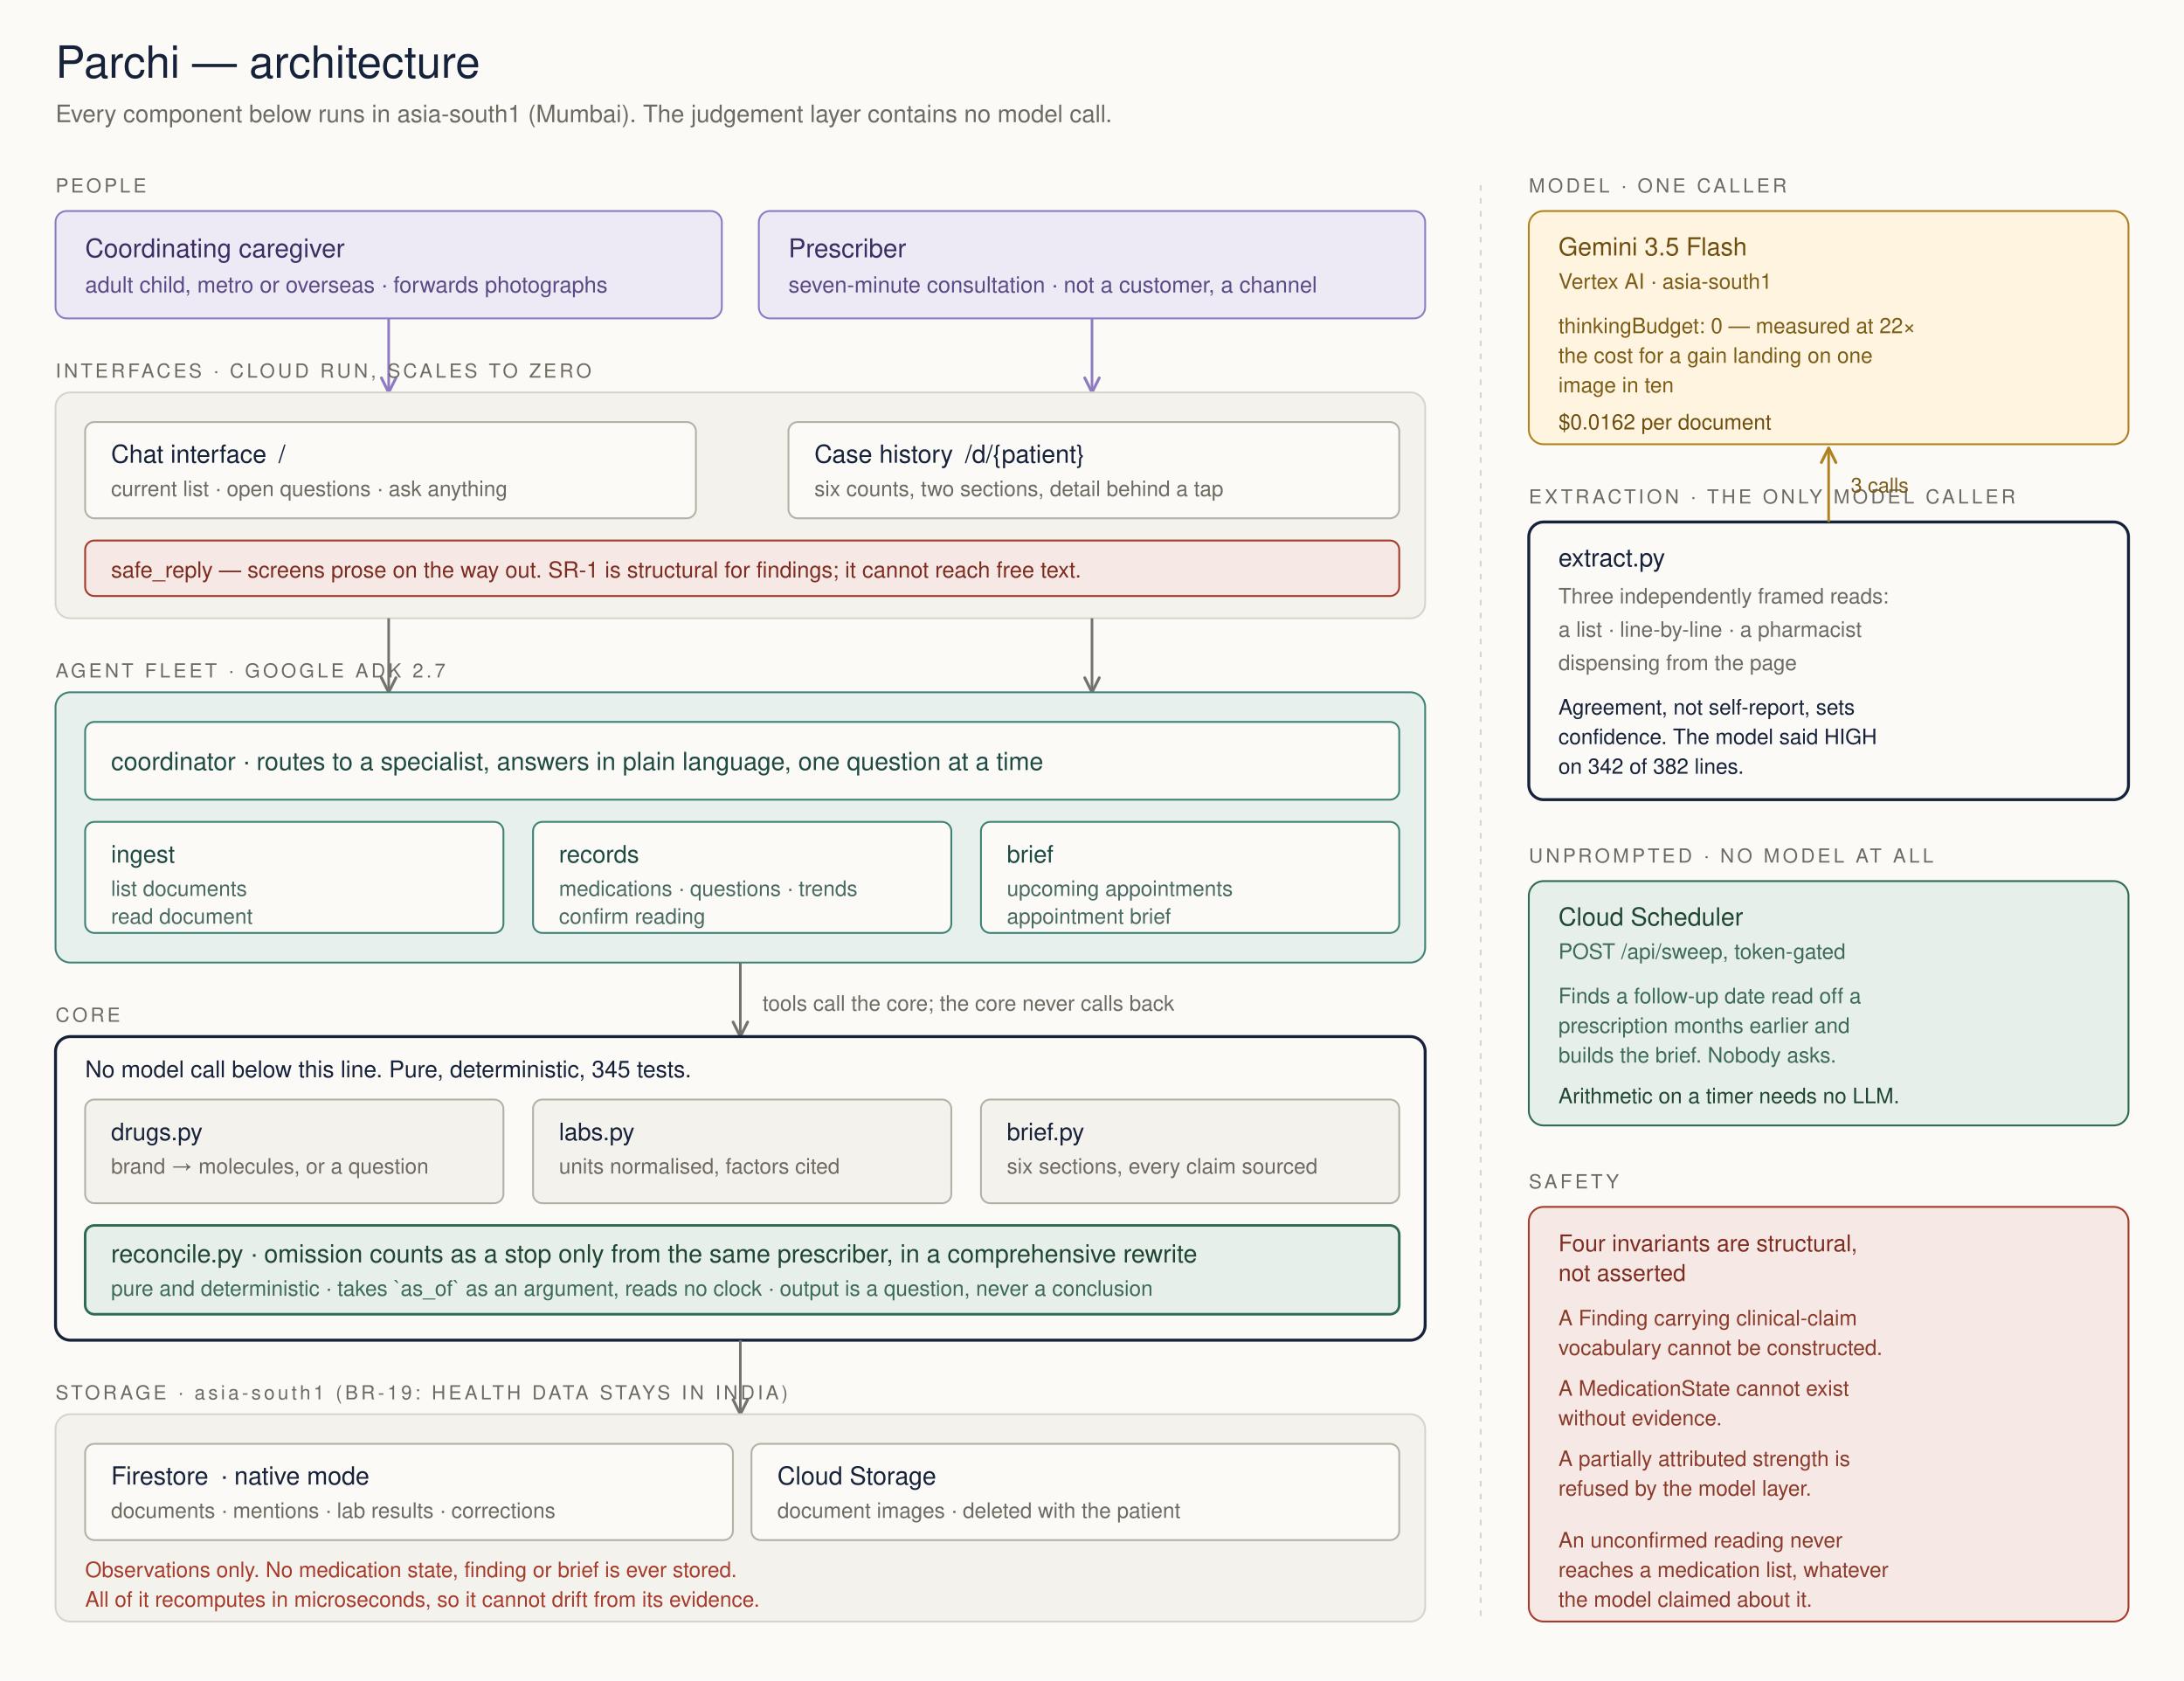
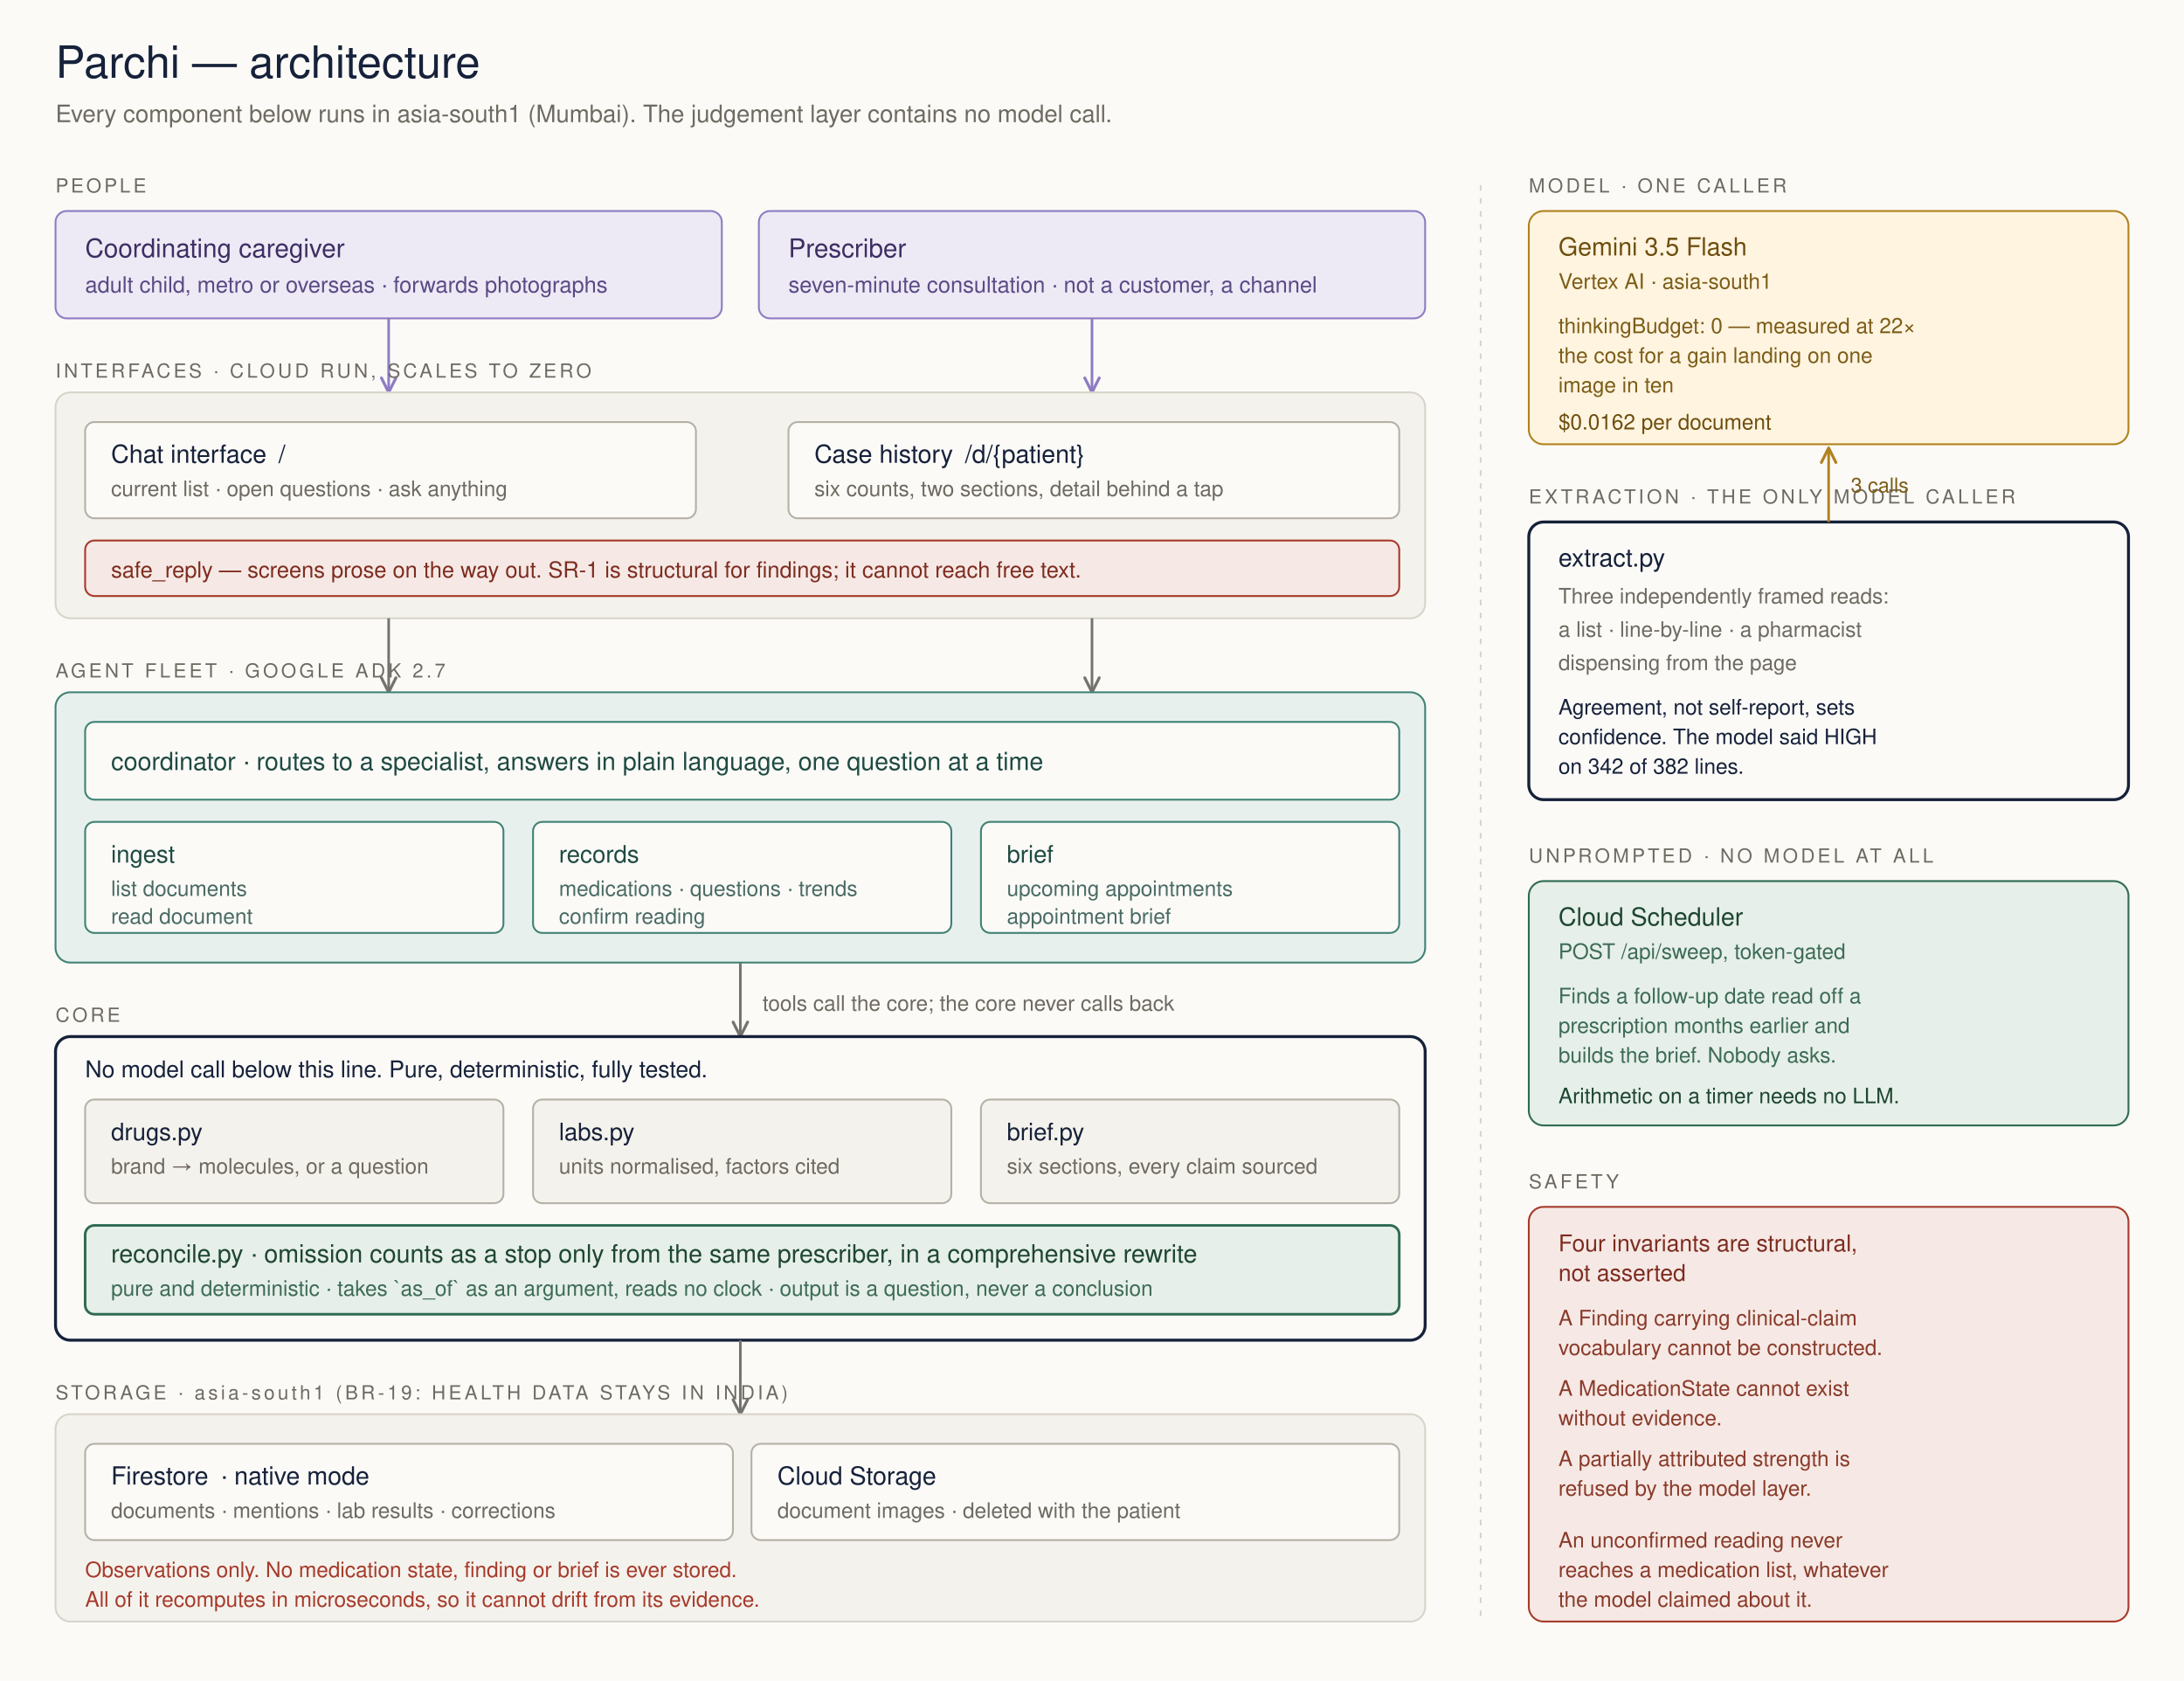
<svg xmlns="http://www.w3.org/2000/svg" width="1180" height="908" viewBox="0 0 1180 908" role="img" font-family="'Helvetica Neue',Helvetica,Arial,sans-serif">
  <defs>
    <marker id="a" viewBox="0 0 10 10" refX="9" refY="5" markerWidth="7" markerHeight="7" orient="auto-start-reverse">
      <path d="M1 1L9 5L1 9" fill="none" stroke="context-stroke" stroke-width="1.6" stroke-linecap="round" stroke-linejoin="round" />
    </marker>
  </defs>
  <rect width="1180" height="908" fill="#FBFAF7" />
  <text x="30" y="42" font-size="24" font-weight="500" fill="#16213A">Parchi — architecture</text>
  <text x="30" y="66" font-size="13" fill="#6E6A61">Every component below runs in asia-south1 (Mumbai). The judgement layer contains no model call.</text>
  <text x="30" y="104" font-size="10.5" letter-spacing="1.6" fill="#6E6A61">PEOPLE</text>
  <g>
    <rect x="30" y="114" width="360" height="58" rx="6" fill="#EDE9F5" stroke="#8E7CC3" stroke-width="1" />
    <text x="46" y="139" font-size="14" font-weight="500" fill="#3D2E63">Coordinating caregiver</text>
    <text x="46" y="158" font-size="12" fill="#5A4A85">adult child, metro or overseas · forwards photographs</text>
  </g>
  <g>
    <rect x="410" y="114" width="360" height="58" rx="6" fill="#EDE9F5" stroke="#8E7CC3" stroke-width="1" />
    <text x="426" y="139" font-size="14" font-weight="500" fill="#3D2E63">Prescriber</text>
    <text x="426" y="158" font-size="12" fill="#5A4A85">seven-minute consultation · not a customer, a channel</text>
  </g>
  <line x1="210" y1="172" x2="210" y2="212" stroke="#8E7CC3" stroke-width="1.4" marker-end="url(#a)" />
  <line x1="590" y1="172" x2="590" y2="212" stroke="#8E7CC3" stroke-width="1.4" marker-end="url(#a)" />
  <text x="30" y="204" font-size="10.5" letter-spacing="1.6" fill="#6E6A61">INTERFACES · CLOUD RUN, SCALES TO ZERO</text>
  <rect x="30" y="212" width="740" height="122" rx="8" fill="#F4F2EC" stroke="#D8D4CB" />
  <g>
    <rect x="46" y="228" width="330" height="52" rx="5" fill="#FBFAF7" stroke="#B6B1A6" />
    <text x="60" y="250" font-size="13.5" font-weight="500" fill="#16213A">Chat interface  /</text>
    <text x="60" y="268" font-size="11.5" fill="#6E6A61">current list · open questions · ask anything</text>
  </g>
  <g>
    <rect x="426" y="228" width="330" height="52" rx="5" fill="#FBFAF7" stroke="#B6B1A6" />
    <text x="440" y="250" font-size="13.5" font-weight="500" fill="#16213A">Case history  /d/{patient}</text>
    <text x="440" y="268" font-size="11.5" fill="#6E6A61">six counts, two sections, detail behind a tap</text>
  </g>
  <g>
    <rect x="46" y="292" width="710" height="30" rx="5" fill="#F6E9E5" stroke="#A63A2B" />
    <text x="60" y="312" font-size="12" fill="#7E2C20">
      <tspan font-weight="500">safe_reply</tspan> — screens prose on the way out. SR-1 is structural for findings; it cannot reach free text.</text>
  </g>
  <line x1="210" y1="334" x2="210" y2="374" stroke="#73726C" stroke-width="1.4" marker-end="url(#a)" />
  <line x1="590" y1="334" x2="590" y2="374" stroke="#73726C" stroke-width="1.4" marker-end="url(#a)" />
  <text x="30" y="366" font-size="10.5" letter-spacing="1.6" fill="#6E6A61">AGENT FLEET · GOOGLE ADK 2.7</text>
  <rect x="30" y="374" width="740" height="146" rx="8" fill="#E8F0EE" stroke="#3F8375" />
  <g>
    <rect x="46" y="390" width="710" height="42" rx="5" fill="#FBFAF7" stroke="#3F8375" />
    <text x="60" y="416" font-size="13.5" fill="#1E4A42">
      <tspan font-weight="500">coordinator</tspan> · routes to a specialist, answers in plain language, one question at a time</text>
  </g>
  <g>
    <rect x="46" y="444" width="226" height="60" rx="5" fill="#FBFAF7" stroke="#3F8375" />
    <text x="60" y="466" font-size="13" font-weight="500" fill="#1E4A42">ingest</text>
    <text x="60" y="484" font-size="11.5" fill="#4A6B64">list documents</text>
    <text x="60" y="499" font-size="11.5" fill="#4A6B64">read document</text>
  </g>
  <g>
    <rect x="288" y="444" width="226" height="60" rx="5" fill="#FBFAF7" stroke="#3F8375" />
    <text x="302" y="466" font-size="13" font-weight="500" fill="#1E4A42">records</text>
    <text x="302" y="484" font-size="11.5" fill="#4A6B64">medications · questions · trends</text>
    <text x="302" y="499" font-size="11.5" fill="#4A6B64">confirm reading</text>
  </g>
  <g>
    <rect x="530" y="444" width="226" height="60" rx="5" fill="#FBFAF7" stroke="#3F8375" />
    <text x="544" y="466" font-size="13" font-weight="500" fill="#1E4A42">brief</text>
    <text x="544" y="484" font-size="11.5" fill="#4A6B64">upcoming appointments</text>
    <text x="544" y="499" font-size="11.5" fill="#4A6B64">appointment brief</text>
  </g>
  <line x1="400" y1="520" x2="400" y2="560" stroke="#73726C" stroke-width="1.4" marker-end="url(#a)" />
  <text x="412" y="546" font-size="11.5" fill="#6E6A61">tools call the core; the core never calls back</text>
  <text x="30" y="552" font-size="10.5" letter-spacing="1.6" fill="#6E6A61">CORE</text>
  <rect x="30" y="560" width="740" height="164" rx="8" fill="#FBFAF7" stroke="#16213A" stroke-width="1.6" />
-   <text x="46" y="582" font-size="12.5" font-weight="500" fill="#16213A">No model call below this line. Pure, deterministic, 345 tests.</text>
+   <text x="46" y="582" font-size="12.5" font-weight="500" fill="#16213A">No model call below this line. Pure, deterministic, fully tested.</text>
  <g>
    <rect x="46" y="594" width="226" height="56" rx="5" fill="#F4F2EC" stroke="#B6B1A6" />
    <text x="60" y="616" font-size="13" font-weight="500" fill="#16213A">drugs.py</text>
    <text x="60" y="634" font-size="11.5" fill="#6E6A61">brand → molecules, or a question</text>
  </g>
  <g>
    <rect x="288" y="594" width="226" height="56" rx="5" fill="#F4F2EC" stroke="#B6B1A6" />
    <text x="302" y="616" font-size="13" font-weight="500" fill="#16213A">labs.py</text>
    <text x="302" y="634" font-size="11.5" fill="#6E6A61">units normalised, factors cited</text>
  </g>
  <g>
    <rect x="530" y="594" width="226" height="56" rx="5" fill="#F4F2EC" stroke="#B6B1A6" />
    <text x="544" y="616" font-size="13" font-weight="500" fill="#16213A">brief.py</text>
    <text x="544" y="634" font-size="11.5" fill="#6E6A61">six sections, every claim sourced</text>
  </g>
  <g>
    <rect x="46" y="662" width="710" height="48" rx="5" fill="#E6EFE9" stroke="#2F6B52" stroke-width="1.4" />
    <text x="60" y="682" font-size="13.5" fill="#1E4632">
      <tspan font-weight="500">reconcile.py</tspan> · omission counts as a stop only from the same prescriber, in a comprehensive rewrite</text>
    <text x="60" y="700" font-size="11.5" fill="#3D6B57">pure and deterministic · takes `as_of` as an argument, reads no clock · output is a question, never a conclusion</text>
  </g>
  <line x1="400" y1="724" x2="400" y2="764" stroke="#73726C" stroke-width="1.4" marker-end="url(#a)" />
  <text x="30" y="756" font-size="10.5" letter-spacing="1.6" fill="#6E6A61">STORAGE · asia-south1 (BR-19: HEALTH DATA STAYS IN INDIA)</text>
  <rect x="30" y="764" width="740" height="112" rx="8" fill="#F4F2EC" stroke="#D8D4CB" />
  <g>
    <rect x="46" y="780" width="350" height="52" rx="5" fill="#FBFAF7" stroke="#B6B1A6" />
    <text x="60" y="802" font-size="13.5" font-weight="500" fill="#16213A">Firestore  · native mode</text>
    <text x="60" y="820" font-size="11.5" fill="#6E6A61">documents · mentions · lab results · corrections</text>
  </g>
  <g>
    <rect x="406" y="780" width="350" height="52" rx="5" fill="#FBFAF7" stroke="#B6B1A6" />
    <text x="420" y="802" font-size="13.5" font-weight="500" fill="#16213A">Cloud Storage</text>
    <text x="420" y="820" font-size="11.5" fill="#6E6A61">document images · deleted with the patient</text>
  </g>
  <text x="46" y="852" font-size="11.5" fill="#A63A2B">Observations only. No medication state, finding or brief is ever stored.</text>
  <text x="46" y="868" font-size="11.5" fill="#A63A2B">All of it recomputes in microseconds, so it cannot drift from its evidence.</text>
  <line x1="800" y1="100" x2="800" y2="876" stroke="#D8D4CB" stroke-dasharray="3 4" />
  <text x="826" y="104" font-size="10.5" letter-spacing="1.6" fill="#6E6A61">MODEL · ONE CALLER</text>
  <g>
    <rect x="826" y="114" width="324" height="126" rx="8" fill="#FFF4E0" stroke="#B0821F" />
    <text x="842" y="138" font-size="13.5" font-weight="500" fill="#6E4E0E">Gemini 3.5 Flash</text>
    <text x="842" y="156" font-size="11.5" fill="#7C5D18">Vertex AI · asia-south1</text>
    <text x="842" y="180" font-size="11.5" fill="#7C5D18">thinkingBudget: 0 — measured at 22×</text>
    <text x="842" y="196" font-size="11.5" fill="#7C5D18">the cost for a gain landing on one</text>
    <text x="842" y="212" font-size="11.5" fill="#7C5D18">image in ten</text>
    <text x="842" y="232" font-size="11.5" font-weight="500" fill="#6E4E0E">$0.0162 per document</text>
  </g>
  <text x="826" y="272" font-size="10.5" letter-spacing="1.6" fill="#6E6A61">EXTRACTION · THE ONLY MODEL CALLER</text>
  <g>
    <rect x="826" y="282" width="324" height="150" rx="8" fill="#FBFAF7" stroke="#16213A" stroke-width="1.6" />
    <text x="842" y="306" font-size="13.5" font-weight="500" fill="#16213A">extract.py</text>
    <text x="842" y="326" font-size="11.5" fill="#6E6A61">Three independently framed reads:</text>
    <text x="842" y="344" font-size="11.5" fill="#6E6A61">a list · line-by-line · a pharmacist</text>
    <text x="842" y="362" font-size="11.5" fill="#6E6A61">dispensing from the page</text>
    <text x="842" y="386" font-size="11.5" fill="#16213A">Agreement, not self-report, sets</text>
    <text x="842" y="402" font-size="11.5" fill="#16213A">confidence. The model said HIGH</text>
    <text x="842" y="418" font-size="11.5" fill="#16213A">on 342 of 382 lines.</text>
  </g>
  <line x1="988" y1="282" x2="988" y2="242" stroke="#B0821F" stroke-width="1.4" marker-end="url(#a)" />
  <text x="1000" y="266" font-size="11" fill="#7C5D18">3 calls</text>
  <text x="826" y="466" font-size="10.5" letter-spacing="1.6" fill="#6E6A61">UNPROMPTED · NO MODEL AT ALL</text>
  <g>
    <rect x="826" y="476" width="324" height="132" rx="8" fill="#E6EFE9" stroke="#2F6B52" />
    <text x="842" y="500" font-size="13.5" font-weight="500" fill="#1E4632">Cloud Scheduler</text>
    <text x="842" y="518" font-size="11.5" fill="#3D6B57">POST /api/sweep, token-gated</text>
    <text x="842" y="542" font-size="11.5" fill="#3D6B57">Finds a follow-up date read off a</text>
    <text x="842" y="558" font-size="11.5" fill="#3D6B57">prescription months earlier and</text>
    <text x="842" y="574" font-size="11.5" fill="#3D6B57">builds the brief. Nobody asks.</text>
    <text x="842" y="596" font-size="11.5" fill="#1E4632">Arithmetic on a timer needs no LLM.</text>
  </g>
  <text x="826" y="642" font-size="10.5" letter-spacing="1.6" fill="#6E6A61">SAFETY</text>
  <g>
    <rect x="826" y="652" width="324" height="224" rx="8" fill="#F6E9E5" stroke="#A63A2B" />
    <text x="842" y="676" font-size="12.5" font-weight="500" fill="#7E2C20">Four invariants are structural,</text>
    <text x="842" y="692" font-size="12.5" font-weight="500" fill="#7E2C20">not asserted</text>
    <text x="842" y="716" font-size="11.5" fill="#8A3A2A">A Finding carrying clinical-claim</text>
    <text x="842" y="732" font-size="11.5" fill="#8A3A2A">vocabulary cannot be constructed.</text>
    <text x="842" y="754" font-size="11.5" fill="#8A3A2A">A MedicationState cannot exist</text>
    <text x="842" y="770" font-size="11.5" fill="#8A3A2A">without evidence.</text>
    <text x="842" y="792" font-size="11.5" fill="#8A3A2A">A partially attributed strength is</text>
    <text x="842" y="808" font-size="11.5" fill="#8A3A2A">refused by the model layer.</text>
    <text x="842" y="836" font-size="11.5" fill="#8A3A2A">An unconfirmed reading never</text>
    <text x="842" y="852" font-size="11.5" fill="#8A3A2A">reaches a medication list, whatever</text>
    <text x="842" y="868" font-size="11.5" fill="#8A3A2A">the model claimed about it.</text>
  </g>
</svg>
